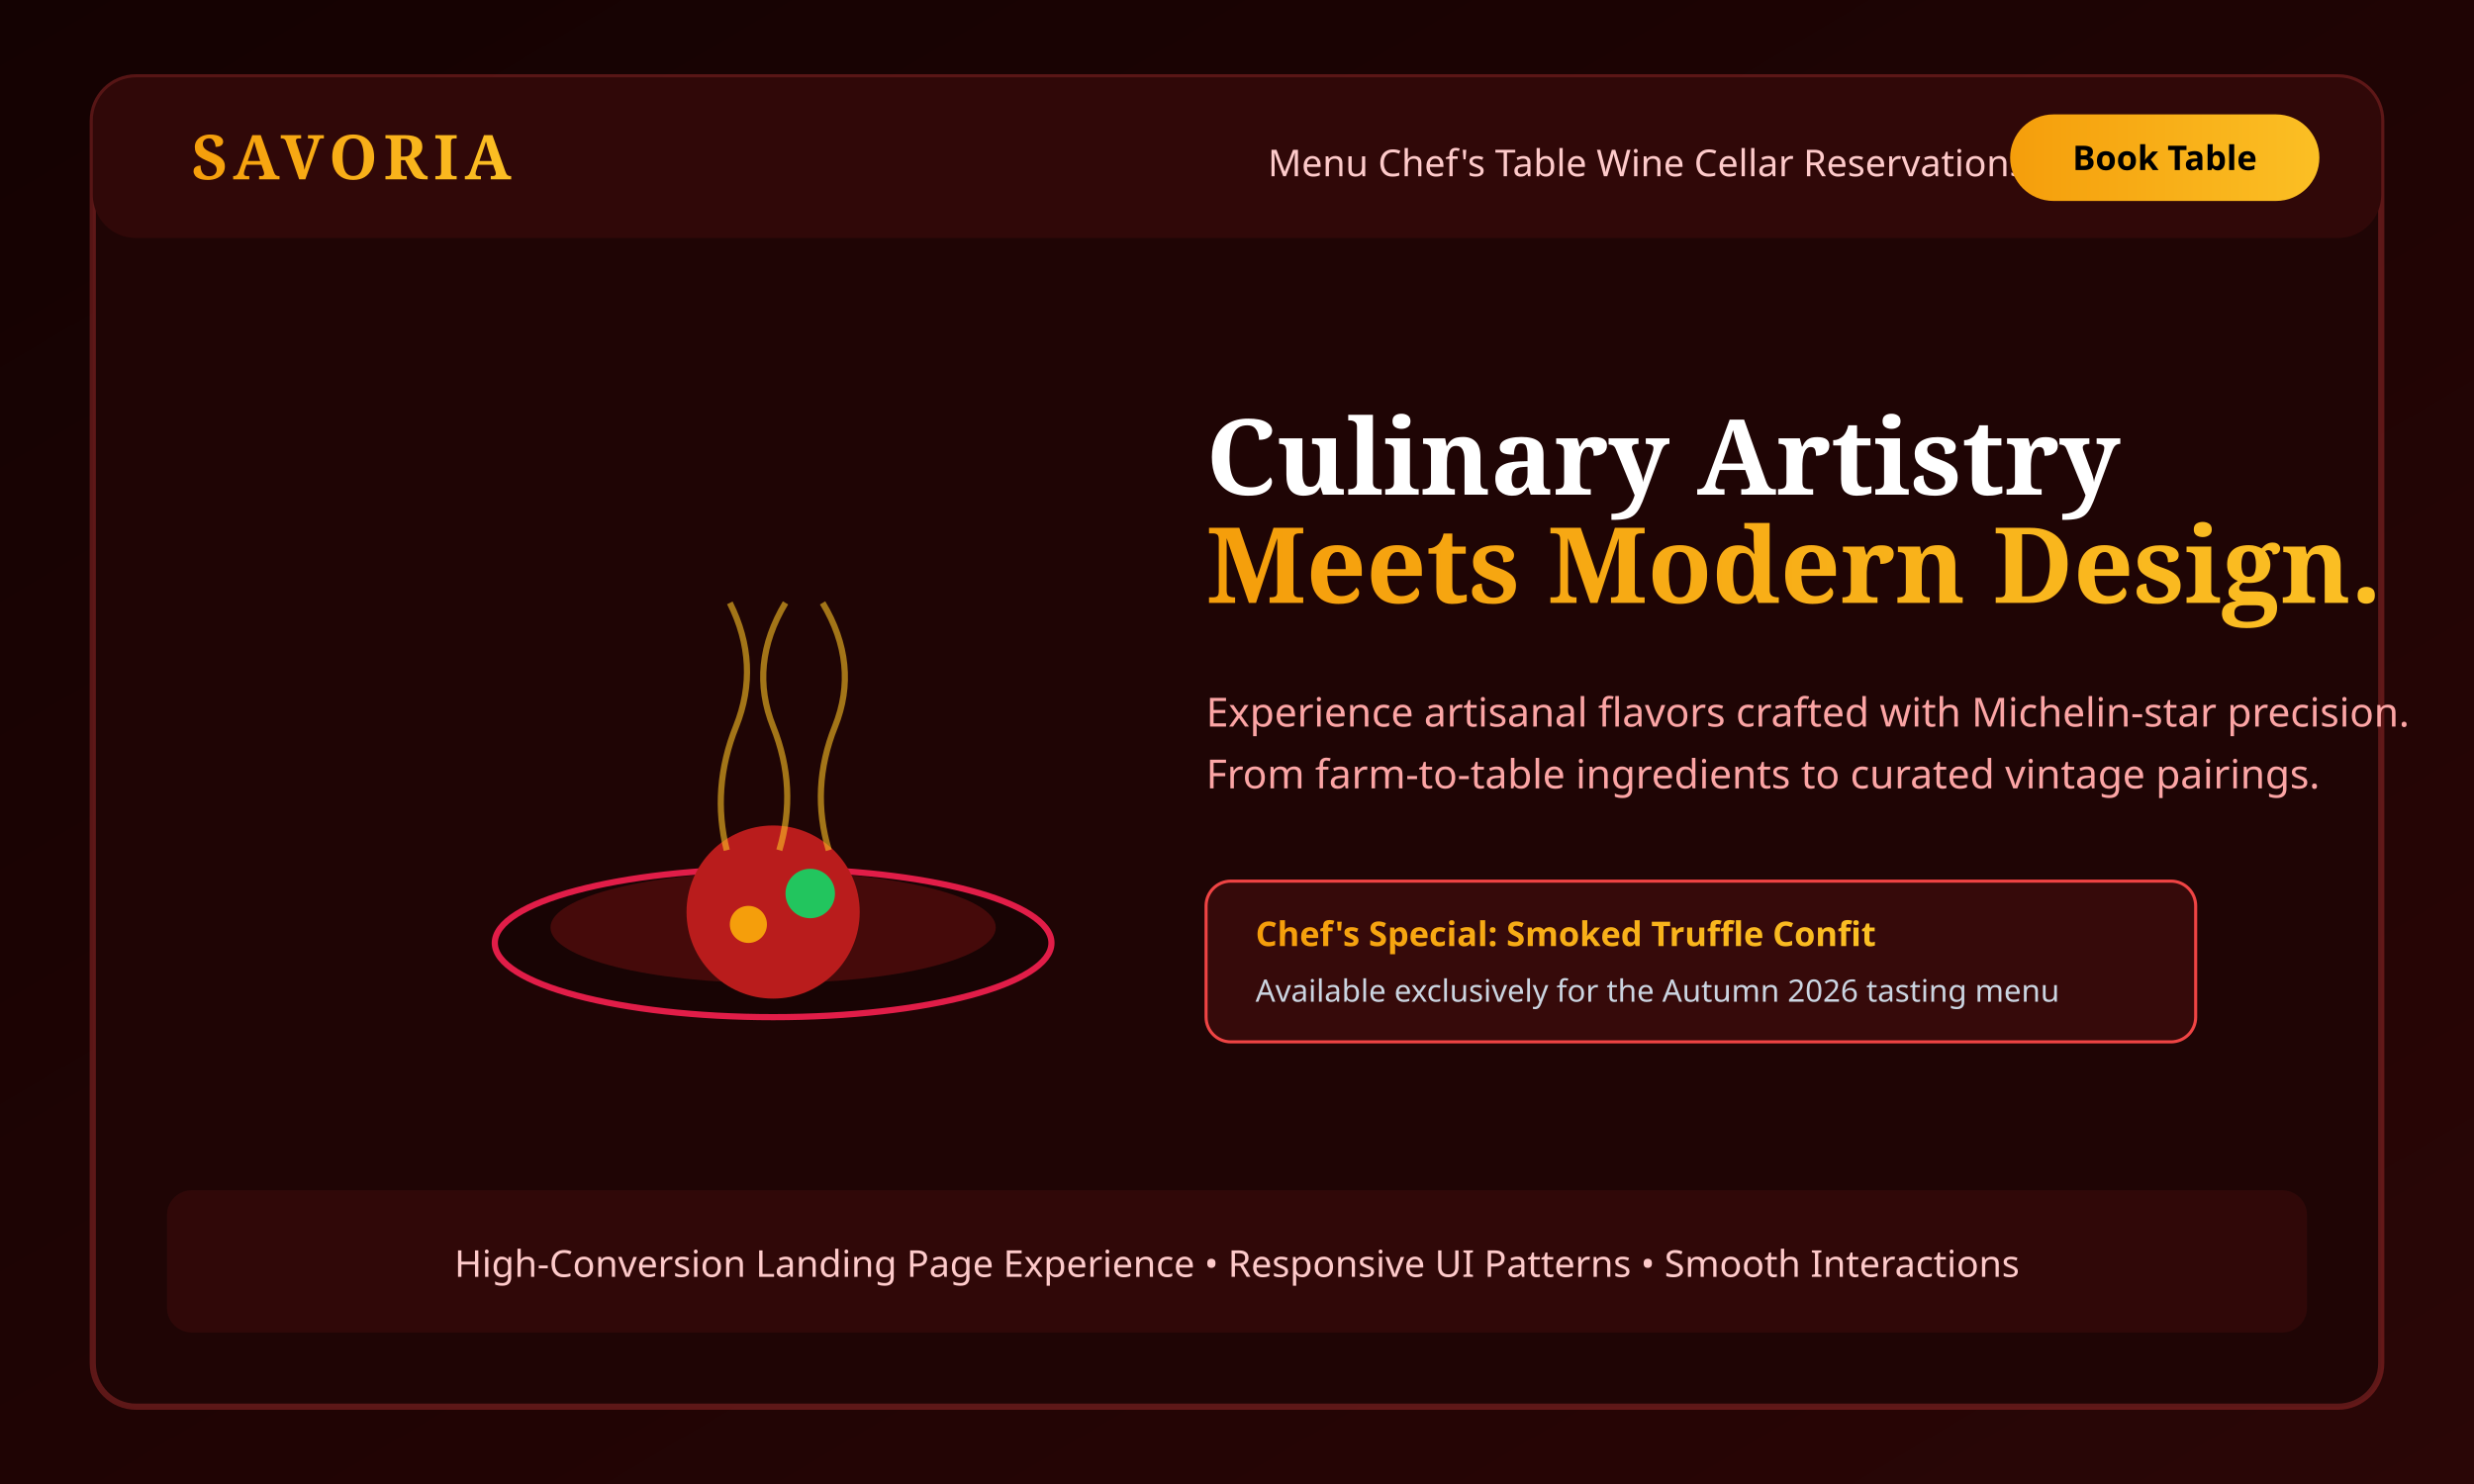
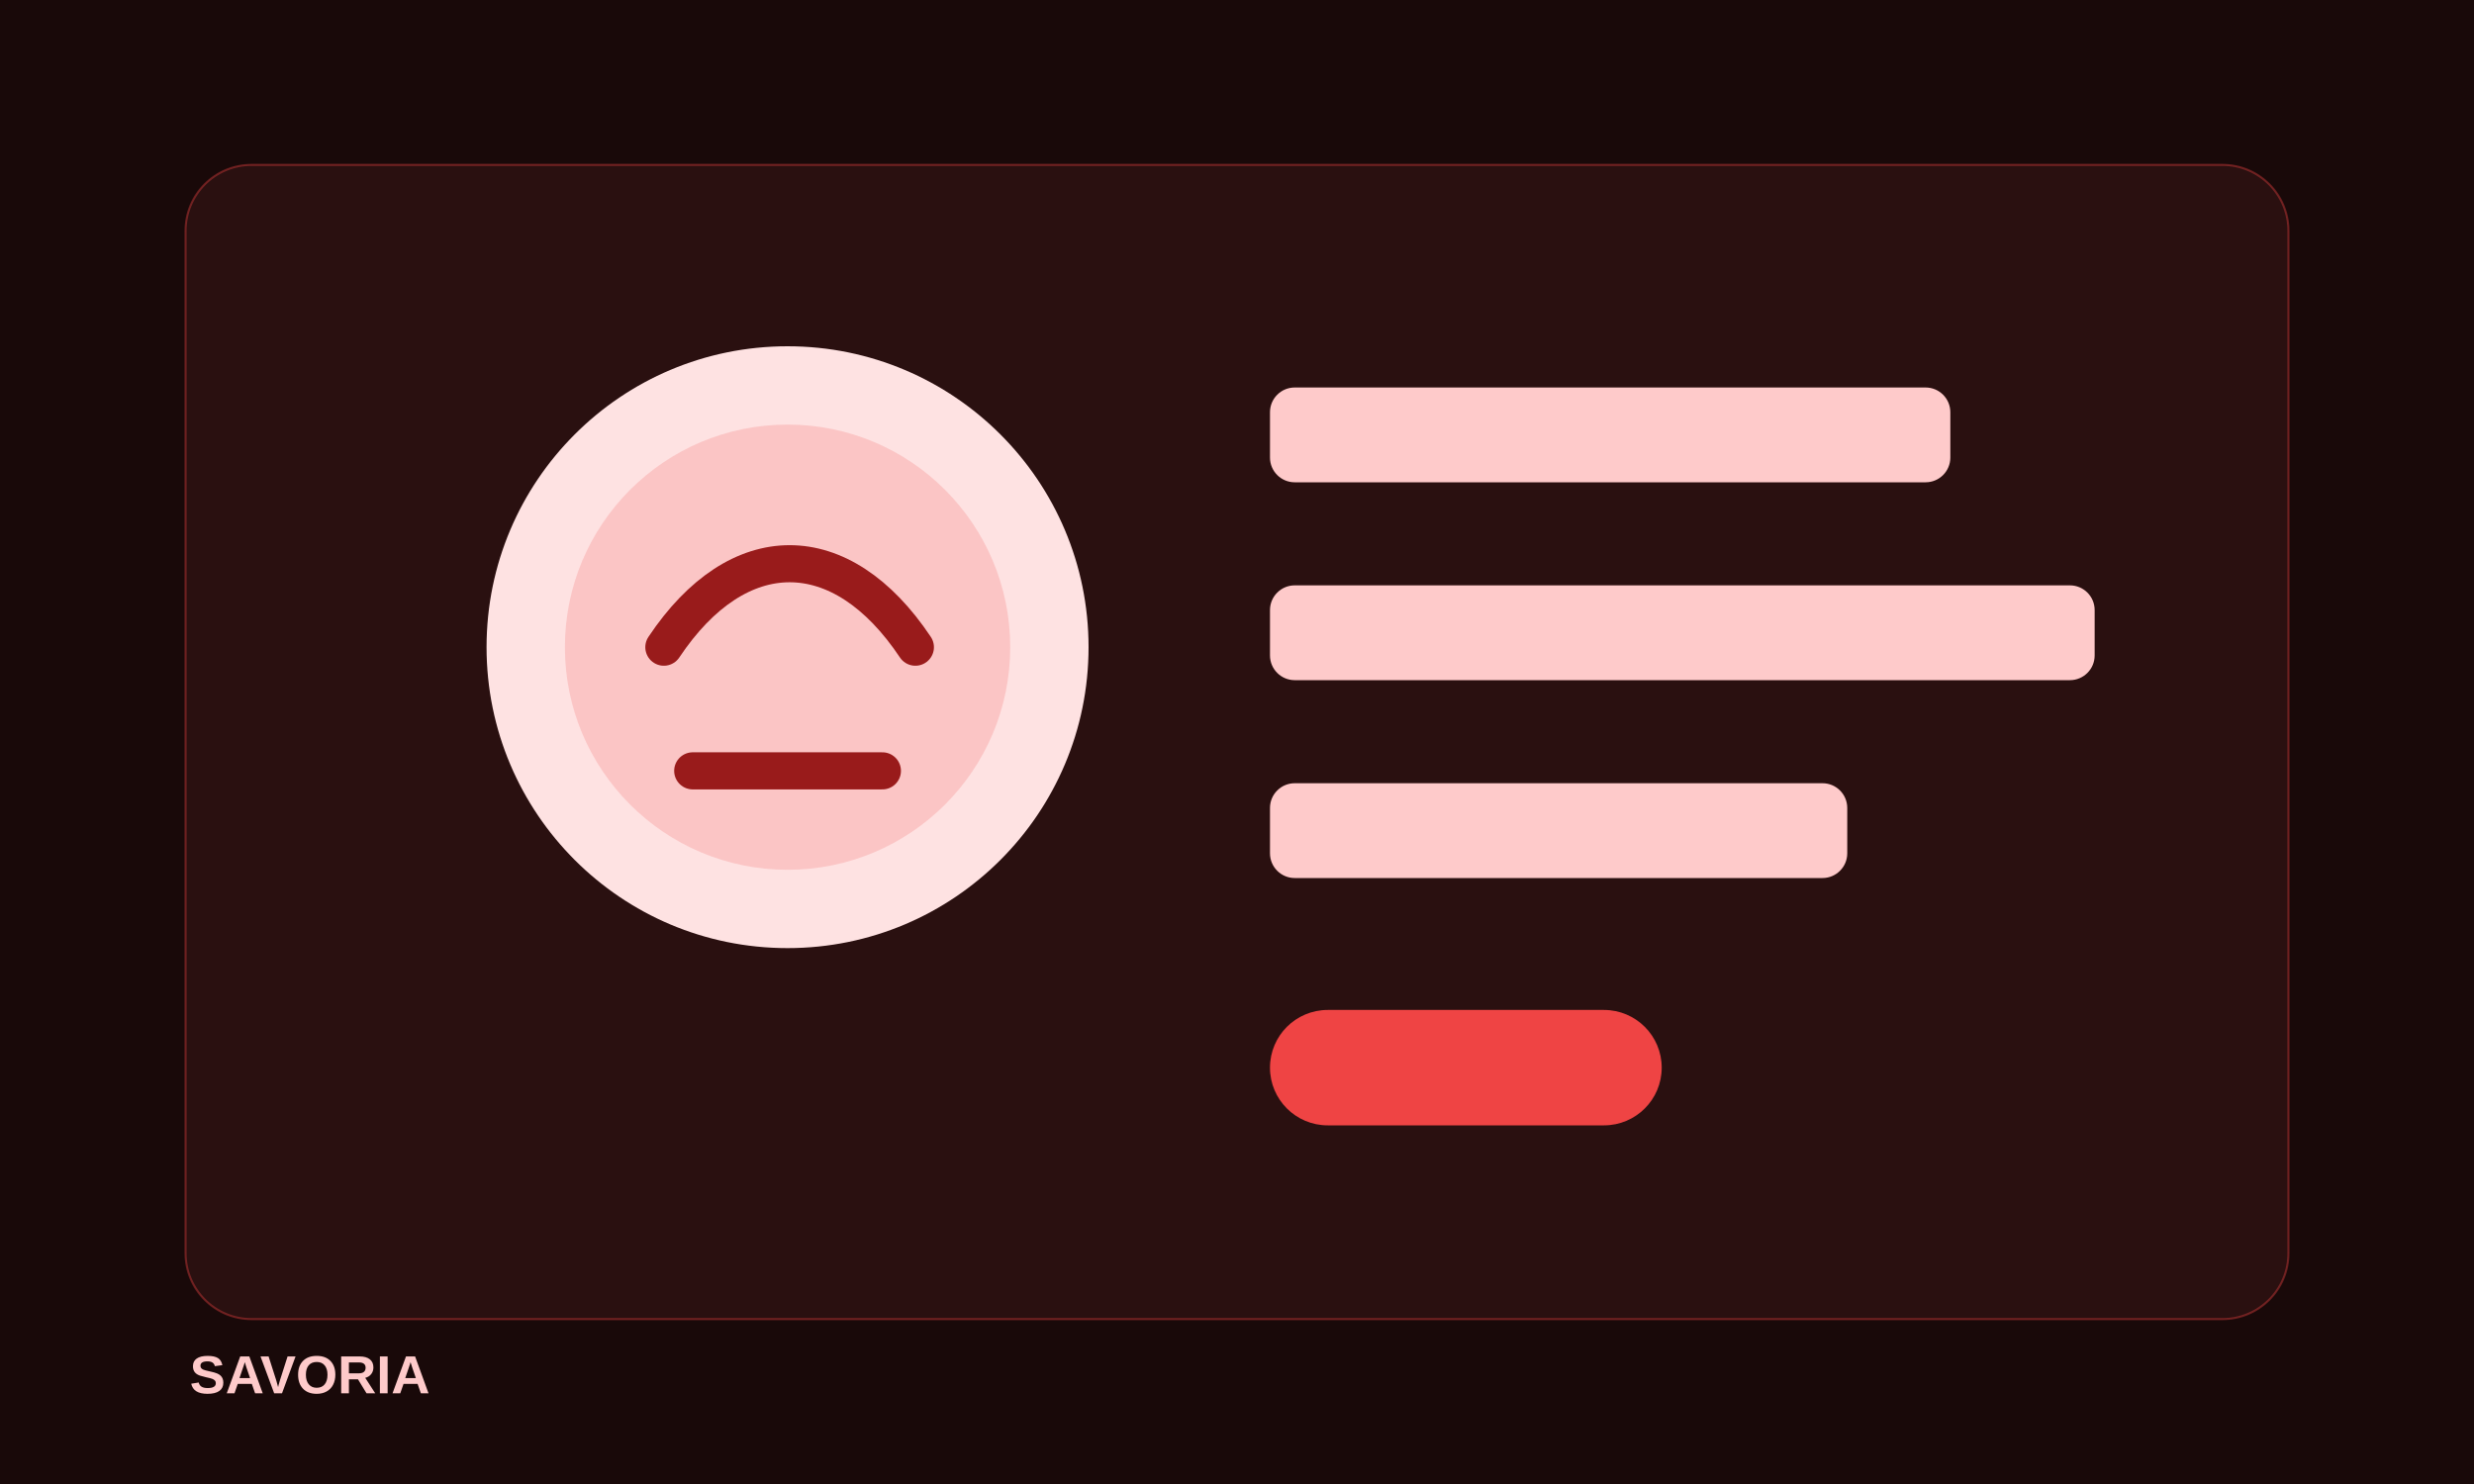
- <svg xmlns="http://www.w3.org/2000/svg" viewBox="0 0 800 480" width="100%" height="100%">
-   <defs>
-     <linearGradient id="bg" x1="0" y1="0" x2="1" y2="1">
-       <stop offset="0%" stop-color="#140202" />
-       <stop offset="1" stop-color="#2a0606" />
-     </linearGradient>
-     <linearGradient id="gold" x1="0" y1="0" x2="1" y2="0">
-       <stop offset="0%" stop-color="#f59e0b" />
-       <stop offset="1" stop-color="#fbbf24" />
-     </linearGradient>
-   </defs>
-   <style>
-     .ui{font-family:'Segoe UI',Tahoma,sans-serif}
-     .serif{font-family:Georgia,serif}
-     .steam-rise{animation:steamUp 3s ease-in-out infinite alternate}
-     @keyframes steamUp{from{transform:translateY(0) scaleY(0.9);opacity:0.4}to{transform:translateY(-14px) scaleY(1.1);opacity:0.9}}
-   </style>
-   <rect width="800" height="480" fill="url(#bg)" />
-   <g transform="translate(30, 25)">
-     <rect width="740" height="430" rx="14" fill="#1f0505" stroke="#ef4444" stroke-opacity="0.3" stroke-width="2" />
-     <rect width="740" height="52" rx="14" fill="#300808" />
-     <text x="32" y="33" class="serif" font-size="20" font-weight="bold" fill="url(#gold)" letter-spacing="2">
-       SAVORIA
-     </text>
-     <text x="380" y="32" class="ui" font-size="12" fill="#fecaca">
-       Menu    Chef's Table    Wine Cellar    Reservations
-     </text>
-     <rect x="620" y="12" width="100" height="28" rx="14" fill="url(#gold)" />
-     <text x="670" y="30" class="ui" font-size="11" font-weight="bold" fill="#000" text-anchor="middle">Book Table</text>
-     <g transform="translate(80, 160)">
-       <ellipse cx="140" cy="120" rx="90" ry="24" fill="#180404" stroke="#e11d48" stroke-width="2" />
-       <ellipse cx="140" cy="115" rx="72" ry="18" fill="#450a0a" />
-       <circle cx="140" cy="110" r="28" fill="#b91c1c" />
-       <circle cx="152" cy="104" r="8" fill="#22c55e" />
-       <circle cx="132" cy="114" r="6" fill="#f59e0b" />
-       <g class="steam-rise" stroke="#fbbf24" stroke-width="2" fill="none" opacity="0.6">
-         <path d="M125 90 Q120 70 128 50 Q136 30 126 10" />
-         <path d="M142 90 Q148 70 140 50 Q132 30 144 10" />
-         <path d="M158 90 Q152 70 160 50 Q168 30 156 10" />
-       </g>
-     </g>
-     <g transform="translate(360, 105)">
-       <text x="0" y="30" class="serif" font-size="34" font-weight="bold" fill="#ffffff">
-         Culinary Artistry
-       </text>
-       <text x="0" y="65" class="serif" font-size="34" font-weight="bold" fill="url(#gold)">
-         Meets Modern Design.
-       </text>
-       <text x="0" y="105" class="ui" font-size="13" fill="#fca5a5" width="340">
-         Experience artisanal flavors crafted with Michelin-star precision.
-       </text>
-       <text x="0" y="125" class="ui" font-size="13" fill="#fca5a5">
-         From farm-to-table ingredients to curated vintage pairings.
-       </text>
-       <rect x="0" y="155" width="320" height="52" rx="8" fill="#360a0a" stroke="#ef4444" stroke-width="1" />
-       <text x="16" y="176" class="ui" font-size="11" font-weight="bold" fill="url(#gold)">
-         Chef's Special: Smoked Truffle Confit
-       </text>
-       <text x="16" y="194" class="ui" font-size="10" fill="#cbd5e1">
-         Available exclusively for the Autumn 2026 tasting menu
-       </text>
-     </g>
-     <rect x="24" y="360" width="692" height="46" rx="8" fill="#300808" />
-     <text x="370" y="388" class="ui" font-size="12" fill="#fecaca" text-anchor="middle">
-       High-Conversion Landing Page Experience • Responsive UI Patterns • Smooth Interactions
-     </text>
-   </g>
+ <svg xmlns="http://www.w3.org/2000/svg" width="1200" height="720" viewBox="0 0 1200 720" fill="none">
+   <rect width="1200" height="720" fill="#190909" />
+   <rect x="90" y="80" width="1020" height="560" rx="32" fill="#2a1010" stroke="#ef4444" stroke-opacity=".38" />
+   <circle cx="382" cy="314" r="146" fill="#fee2e2" />
+   <circle cx="382" cy="314" r="108" fill="#ef4444" fill-opacity=".18" />
+   <path d="M322 314c36-54 86-54 122 0M336 374h92" stroke="#991b1b" stroke-width="18" stroke-linecap="round" />
+   <rect x="616" y="188" width="330" height="46" rx="12" fill="#fecaca" />
+   <rect x="616" y="284" width="400" height="46" rx="12" fill="#fecaca" />
+   <rect x="616" y="380" width="280" height="46" rx="12" fill="#fecaca" />
+   <rect x="616" y="490" width="190" height="56" rx="28" fill="#ef4444" />
+   <text x="92" y="676" fill="#fecaca" font-family="Arial, sans-serif" font-size="26" font-weight="700">SAVORIA</text>
</svg>
